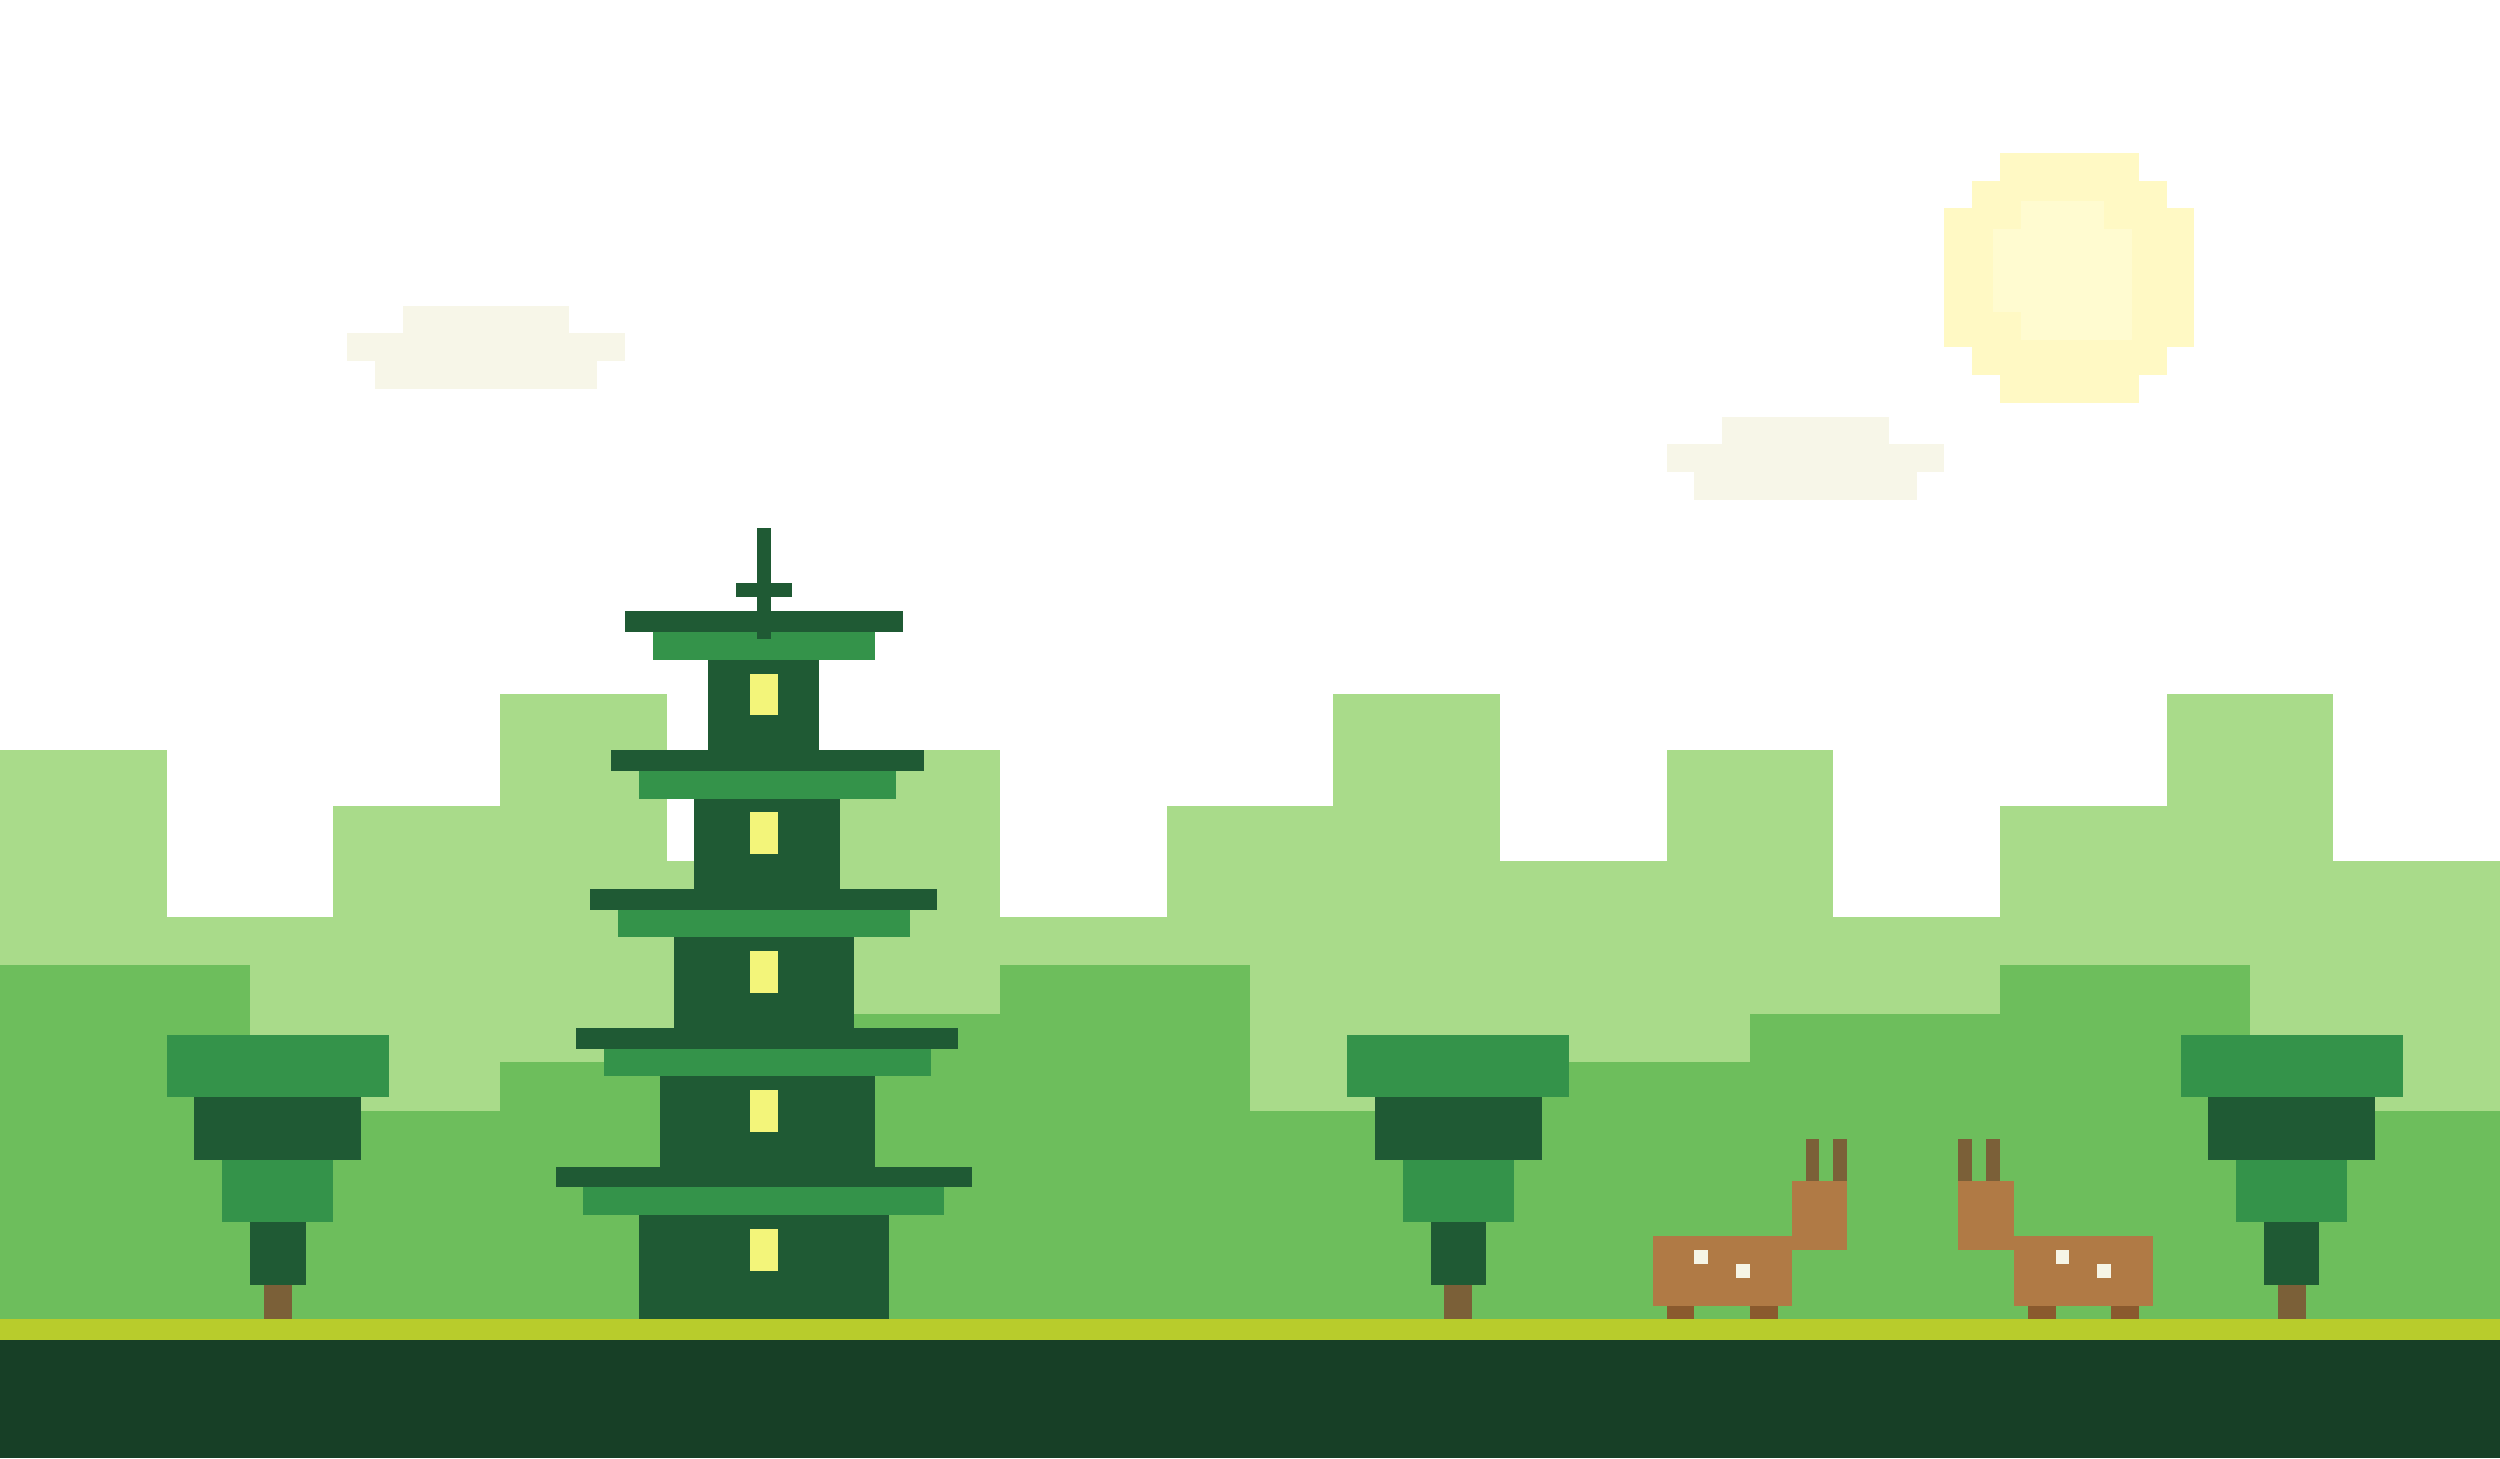
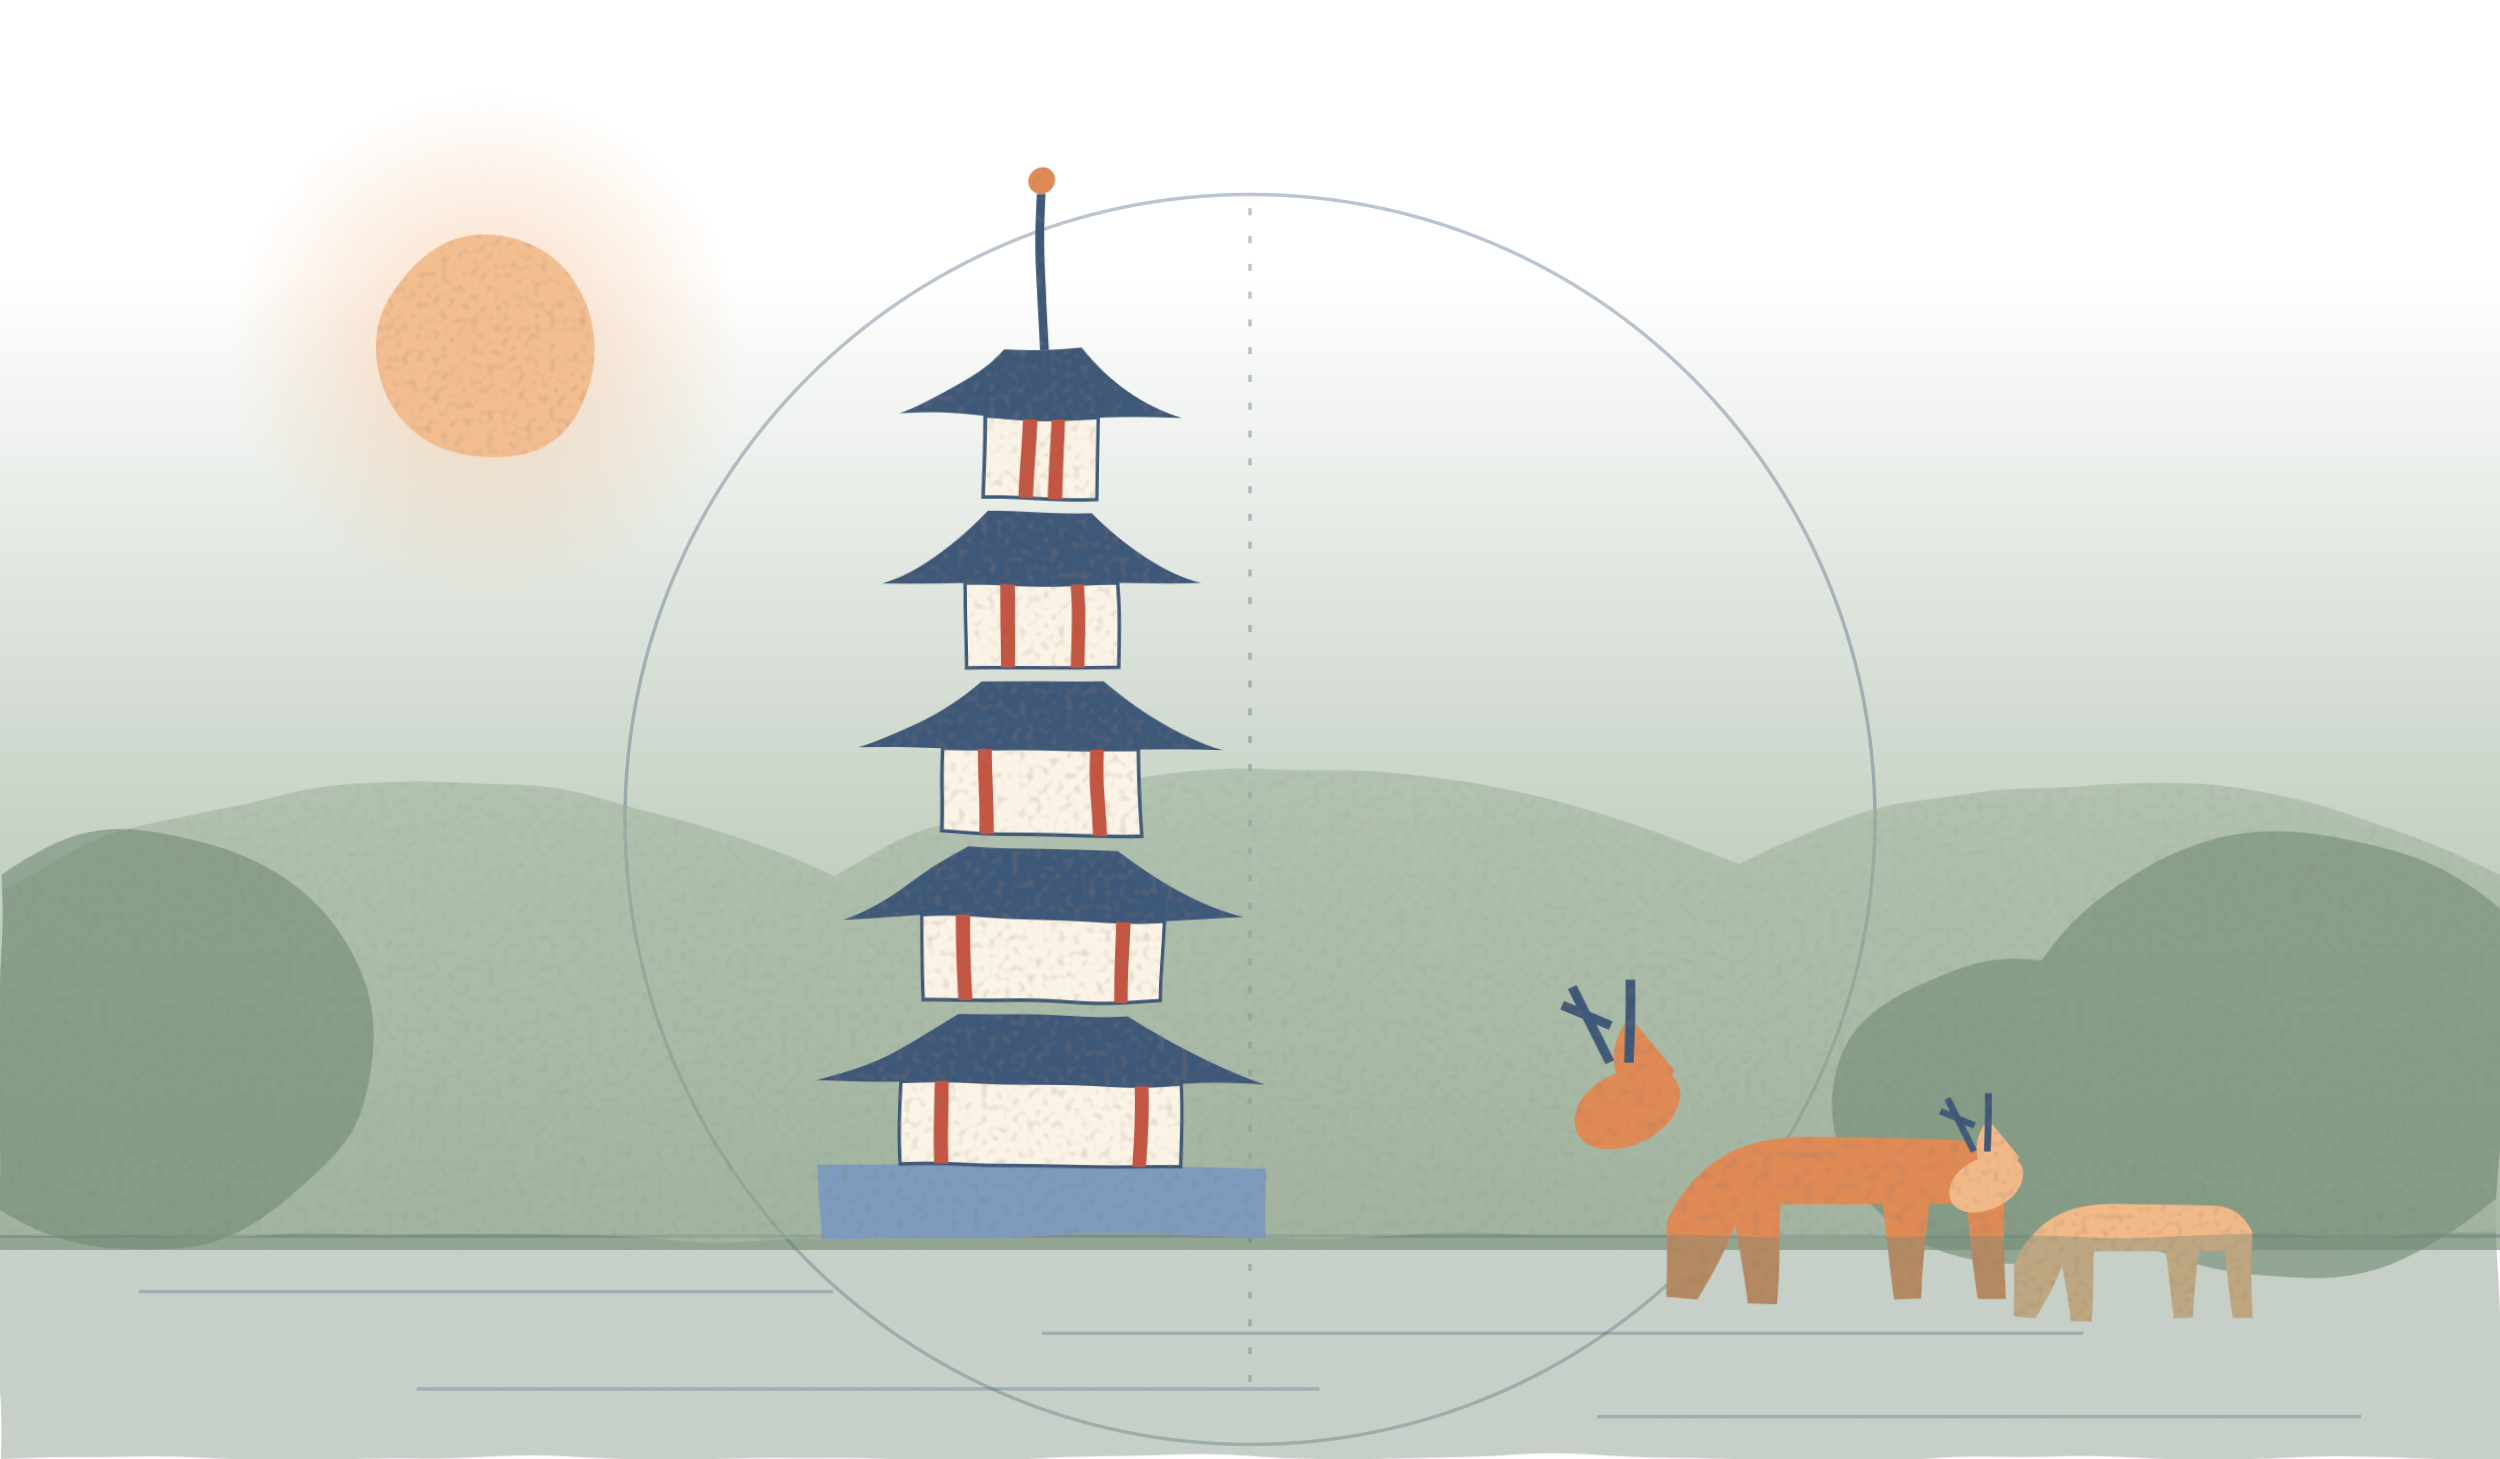
- <svg xmlns="http://www.w3.org/2000/svg" viewBox="0 0 360 210" shape-rendering="crispEdges" preserveAspectRatio="xMidYMax meet" role="img" aria-label="ภาพนารา เจดีย์โคฟุกุจิและกวาง">
-   <rect x="288" y="22" width="4" height="4" fill="#FFF59D" opacity="0.6" />
-   <rect x="292" y="22" width="4" height="4" fill="#FFF59D" opacity="0.6" />
-   <rect x="296" y="22" width="4" height="4" fill="#FFF59D" opacity="0.6" />
-   <rect x="300" y="22" width="4" height="4" fill="#FFF59D" opacity="0.6" />
-   <rect x="304" y="22" width="4" height="4" fill="#FFF59D" opacity="0.6" />
-   <rect x="284" y="26" width="4" height="4" fill="#FFF59D" opacity="0.6" />
-   <rect x="288" y="26" width="4" height="4" fill="#FFF59D" opacity="0.6" />
-   <rect x="292" y="26" width="4" height="4" fill="#FFF59D" opacity="0.6" />
-   <rect x="296" y="26" width="4" height="4" fill="#FFF59D" opacity="0.6" />
-   <rect x="300" y="26" width="4" height="4" fill="#FFF59D" opacity="0.6" />
-   <rect x="304" y="26" width="4" height="4" fill="#FFF59D" opacity="0.6" />
-   <rect x="308" y="26" width="4" height="4" fill="#FFF59D" opacity="0.6" />
-   <rect x="280" y="30" width="4" height="4" fill="#FFF59D" opacity="0.6" />
-   <rect x="284" y="30" width="4" height="4" fill="#FFF59D" opacity="0.6" />
-   <rect x="288" y="30" width="4" height="4" fill="#FFF59D" opacity="0.6" />
-   <rect x="292" y="30" width="4" height="4" fill="#FFF59D" opacity="0.6" />
-   <rect x="296" y="30" width="4" height="4" fill="#FFF59D" opacity="0.6" />
-   <rect x="300" y="30" width="4" height="4" fill="#FFF59D" opacity="0.6" />
-   <rect x="304" y="30" width="4" height="4" fill="#FFF59D" opacity="0.6" />
-   <rect x="308" y="30" width="4" height="4" fill="#FFF59D" opacity="0.6" />
-   <rect x="312" y="30" width="4" height="4" fill="#FFF59D" opacity="0.6" />
-   <rect x="280" y="34" width="4" height="4" fill="#FFF59D" opacity="0.6" />
-   <rect x="284" y="34" width="4" height="4" fill="#FFF59D" opacity="0.6" />
-   <rect x="288" y="34" width="4" height="4" fill="#FFF59D" opacity="0.6" />
-   <rect x="292" y="34" width="4" height="4" fill="#FFF59D" opacity="0.6" />
-   <rect x="296" y="34" width="4" height="4" fill="#FFF59D" opacity="0.6" />
-   <rect x="300" y="34" width="4" height="4" fill="#FFF59D" opacity="0.6" />
-   <rect x="304" y="34" width="4" height="4" fill="#FFF59D" opacity="0.6" />
-   <rect x="308" y="34" width="4" height="4" fill="#FFF59D" opacity="0.6" />
-   <rect x="312" y="34" width="4" height="4" fill="#FFF59D" opacity="0.6" />
-   <rect x="280" y="38" width="4" height="4" fill="#FFF59D" opacity="0.6" />
-   <rect x="284" y="38" width="4" height="4" fill="#FFF59D" opacity="0.6" />
-   <rect x="288" y="38" width="4" height="4" fill="#FFF59D" opacity="0.6" />
-   <rect x="292" y="38" width="4" height="4" fill="#FFF59D" opacity="0.6" />
-   <rect x="296" y="38" width="4" height="4" fill="#FFF59D" opacity="0.6" />
-   <rect x="300" y="38" width="4" height="4" fill="#FFF59D" opacity="0.6" />
-   <rect x="304" y="38" width="4" height="4" fill="#FFF59D" opacity="0.6" />
-   <rect x="308" y="38" width="4" height="4" fill="#FFF59D" opacity="0.6" />
-   <rect x="312" y="38" width="4" height="4" fill="#FFF59D" opacity="0.6" />
-   <rect x="280" y="42" width="4" height="4" fill="#FFF59D" opacity="0.6" />
-   <rect x="284" y="42" width="4" height="4" fill="#FFF59D" opacity="0.6" />
-   <rect x="288" y="42" width="4" height="4" fill="#FFF59D" opacity="0.6" />
-   <rect x="292" y="42" width="4" height="4" fill="#FFF59D" opacity="0.6" />
-   <rect x="296" y="42" width="4" height="4" fill="#FFF59D" opacity="0.6" />
-   <rect x="300" y="42" width="4" height="4" fill="#FFF59D" opacity="0.6" />
-   <rect x="304" y="42" width="4" height="4" fill="#FFF59D" opacity="0.6" />
-   <rect x="308" y="42" width="4" height="4" fill="#FFF59D" opacity="0.6" />
-   <rect x="312" y="42" width="4" height="4" fill="#FFF59D" opacity="0.6" />
-   <rect x="280" y="46" width="4" height="4" fill="#FFF59D" opacity="0.6" />
-   <rect x="284" y="46" width="4" height="4" fill="#FFF59D" opacity="0.6" />
-   <rect x="288" y="46" width="4" height="4" fill="#FFF59D" opacity="0.6" />
-   <rect x="292" y="46" width="4" height="4" fill="#FFF59D" opacity="0.6" />
-   <rect x="296" y="46" width="4" height="4" fill="#FFF59D" opacity="0.6" />
-   <rect x="300" y="46" width="4" height="4" fill="#FFF59D" opacity="0.6" />
-   <rect x="304" y="46" width="4" height="4" fill="#FFF59D" opacity="0.6" />
-   <rect x="308" y="46" width="4" height="4" fill="#FFF59D" opacity="0.6" />
-   <rect x="312" y="46" width="4" height="4" fill="#FFF59D" opacity="0.6" />
-   <rect x="284" y="50" width="4" height="4" fill="#FFF59D" opacity="0.6" />
-   <rect x="288" y="50" width="4" height="4" fill="#FFF59D" opacity="0.6" />
-   <rect x="292" y="50" width="4" height="4" fill="#FFF59D" opacity="0.6" />
-   <rect x="296" y="50" width="4" height="4" fill="#FFF59D" opacity="0.6" />
-   <rect x="300" y="50" width="4" height="4" fill="#FFF59D" opacity="0.6" />
-   <rect x="304" y="50" width="4" height="4" fill="#FFF59D" opacity="0.6" />
-   <rect x="308" y="50" width="4" height="4" fill="#FFF59D" opacity="0.6" />
-   <rect x="288" y="54" width="4" height="4" fill="#FFF59D" opacity="0.6" />
-   <rect x="292" y="54" width="4" height="4" fill="#FFF59D" opacity="0.6" />
-   <rect x="296" y="54" width="4" height="4" fill="#FFF59D" opacity="0.6" />
-   <rect x="300" y="54" width="4" height="4" fill="#FFF59D" opacity="0.6" />
-   <rect x="304" y="54" width="4" height="4" fill="#FFF59D" opacity="0.6" />
-   <rect x="291" y="29" width="4" height="4" fill="#FFFBD0" opacity="1" />
-   <rect x="295" y="29" width="4" height="4" fill="#FFFBD0" opacity="1" />
-   <rect x="299" y="29" width="4" height="4" fill="#FFFBD0" opacity="1" />
-   <rect x="287" y="33" width="4" height="4" fill="#FFFBD0" opacity="1" />
-   <rect x="291" y="33" width="4" height="4" fill="#FFFBD0" opacity="1" />
-   <rect x="295" y="33" width="4" height="4" fill="#FFFBD0" opacity="1" />
-   <rect x="299" y="33" width="4" height="4" fill="#FFFBD0" opacity="1" />
-   <rect x="303" y="33" width="4" height="4" fill="#FFFBD0" opacity="1" />
-   <rect x="287" y="37" width="4" height="4" fill="#FFFBD0" opacity="1" />
-   <rect x="291" y="37" width="4" height="4" fill="#FFFBD0" opacity="1" />
-   <rect x="295" y="37" width="4" height="4" fill="#FFFBD0" opacity="1" />
-   <rect x="299" y="37" width="4" height="4" fill="#FFFBD0" opacity="1" />
-   <rect x="303" y="37" width="4" height="4" fill="#FFFBD0" opacity="1" />
-   <rect x="287" y="41" width="4" height="4" fill="#FFFBD0" opacity="1" />
-   <rect x="291" y="41" width="4" height="4" fill="#FFFBD0" opacity="1" />
-   <rect x="295" y="41" width="4" height="4" fill="#FFFBD0" opacity="1" />
-   <rect x="299" y="41" width="4" height="4" fill="#FFFBD0" opacity="1" />
-   <rect x="303" y="41" width="4" height="4" fill="#FFFBD0" opacity="1" />
-   <rect x="291" y="45" width="4" height="4" fill="#FFFBD0" opacity="1" />
-   <rect x="295" y="45" width="4" height="4" fill="#FFFBD0" opacity="1" />
-   <rect x="299" y="45" width="4" height="4" fill="#FFFBD0" opacity="1" />
-   <rect x="303" y="45" width="4" height="4" fill="#FFFBD0" opacity="1" />
-   <rect x="0" y="108" width="24" height="82" fill="#A9DB8A" />
-   <rect x="24" y="132" width="24" height="58" fill="#A9DB8A" />
-   <rect x="48" y="116" width="24" height="74" fill="#A9DB8A" />
-   <rect x="72" y="100" width="24" height="90" fill="#A9DB8A" />
-   <rect x="96" y="124" width="24" height="66" fill="#A9DB8A" />
-   <rect x="120" y="108" width="24" height="82" fill="#A9DB8A" />
-   <rect x="144" y="132" width="24" height="58" fill="#A9DB8A" />
-   <rect x="168" y="116" width="24" height="74" fill="#A9DB8A" />
-   <rect x="192" y="100" width="24" height="90" fill="#A9DB8A" />
-   <rect x="216" y="124" width="24" height="66" fill="#A9DB8A" />
-   <rect x="240" y="108" width="24" height="82" fill="#A9DB8A" />
-   <rect x="264" y="132" width="24" height="58" fill="#A9DB8A" />
-   <rect x="288" y="116" width="24" height="74" fill="#A9DB8A" />
-   <rect x="312" y="100" width="24" height="90" fill="#A9DB8A" />
-   <rect x="336" y="124" width="24" height="66" fill="#A9DB8A" />
-   <rect x="0" y="139" width="36" height="51" fill="#6DBE5C" />
-   <rect x="36" y="160" width="36" height="30" fill="#6DBE5C" />
-   <rect x="72" y="153" width="36" height="37" fill="#6DBE5C" />
-   <rect x="108" y="146" width="36" height="44" fill="#6DBE5C" />
-   <rect x="144" y="139" width="36" height="51" fill="#6DBE5C" />
-   <rect x="180" y="160" width="36" height="30" fill="#6DBE5C" />
-   <rect x="216" y="153" width="36" height="37" fill="#6DBE5C" />
-   <rect x="252" y="146" width="36" height="44" fill="#6DBE5C" />
-   <rect x="288" y="139" width="36" height="51" fill="#6DBE5C" />
-   <rect x="324" y="160" width="36" height="30" fill="#6DBE5C" />
-   <rect x="58" y="44" width="24" height="4" fill="#F6F5E6" opacity="0.9" />
-   <rect x="50" y="48" width="40" height="4" fill="#F6F5E6" opacity="0.9" />
-   <rect x="54" y="52" width="32" height="4" fill="#F6F5E6" opacity="0.9" />
-   <rect x="248" y="60" width="24" height="4" fill="#F6F5E6" opacity="0.9" />
-   <rect x="240" y="64" width="40" height="4" fill="#F6F5E6" opacity="0.9" />
-   <rect x="244" y="68" width="32" height="4" fill="#F6F5E6" opacity="0.9" />
-   <rect x="92" y="174" width="36" height="16" fill="#1F5A34" />
-   <rect x="84" y="170" width="52" height="5" fill="#34934A" />
-   <rect x="80" y="168" width="60" height="3" fill="#1F5A34" />
-   <rect x="108" y="177" width="4" height="6" fill="#F3F57A" />
-   <rect x="95" y="154" width="31" height="16" fill="#1F5A34" />
-   <rect x="87" y="150" width="47" height="5" fill="#34934A" />
-   <rect x="83" y="148" width="55" height="3" fill="#1F5A34" />
-   <rect x="108" y="157" width="4" height="6" fill="#F3F57A" />
-   <rect x="97" y="134" width="26" height="16" fill="#1F5A34" />
-   <rect x="89" y="130" width="42" height="5" fill="#34934A" />
-   <rect x="85" y="128" width="50" height="3" fill="#1F5A34" />
-   <rect x="108" y="137" width="4" height="6" fill="#F3F57A" />
-   <rect x="100" y="114" width="21" height="16" fill="#1F5A34" />
-   <rect x="92" y="110" width="37" height="5" fill="#34934A" />
-   <rect x="88" y="108" width="45" height="3" fill="#1F5A34" />
-   <rect x="108" y="117" width="4" height="6" fill="#F3F57A" />
-   <rect x="102" y="94" width="16" height="16" fill="#1F5A34" />
-   <rect x="94" y="90" width="32" height="5" fill="#34934A" />
-   <rect x="90" y="88" width="40" height="3" fill="#1F5A34" />
-   <rect x="108" y="97" width="4" height="6" fill="#F3F57A" />
-   <rect x="109" y="76" width="2" height="16" fill="#1F5A34" />
-   <rect x="106" y="84" width="8" height="2" fill="#1F5A34" />
-   <rect x="38" y="180" width="4" height="10" fill="#7B6038" />
-   <rect x="36" y="176" width="8" height="9" fill="#1F5A34" />
-   <rect x="32" y="167" width="16" height="9" fill="#34934A" />
-   <rect x="28" y="158" width="24" height="9" fill="#1F5A34" />
-   <rect x="24" y="149" width="32" height="9" fill="#34934A" />
-   <rect x="208" y="180" width="4" height="10" fill="#7B6038" />
-   <rect x="206" y="176" width="8" height="9" fill="#1F5A34" />
-   <rect x="202" y="167" width="16" height="9" fill="#34934A" />
-   <rect x="198" y="158" width="24" height="9" fill="#1F5A34" />
-   <rect x="194" y="149" width="32" height="9" fill="#34934A" />
-   <rect x="328" y="180" width="4" height="10" fill="#7B6038" />
-   <rect x="326" y="176" width="8" height="9" fill="#1F5A34" />
-   <rect x="322" y="167" width="16" height="9" fill="#34934A" />
-   <rect x="318" y="158" width="24" height="9" fill="#1F5A34" />
-   <rect x="314" y="149" width="32" height="9" fill="#34934A" />
-   <rect x="238" y="178" width="20" height="10" fill="#B07A45" />
-   <rect x="240" y="188" width="4" height="8" fill="#8a5a2e" />
-   <rect x="252" y="188" width="4" height="8" fill="#8a5a2e" />
-   <rect x="258" y="170" width="8" height="10" fill="#B07A45" />
-   <rect x="260" y="164" width="2" height="6" fill="#7B6038" />
-   <rect x="264" y="164" width="2" height="6" fill="#7B6038" />
-   <rect x="244" y="180" width="2" height="2" fill="#F6F5E6" />
-   <rect x="250" y="182" width="2" height="2" fill="#F6F5E6" />
-   <rect x="290" y="178" width="20" height="10" fill="#B07A45" />
-   <rect x="292" y="188" width="4" height="8" fill="#8a5a2e" />
-   <rect x="304" y="188" width="4" height="8" fill="#8a5a2e" />
-   <rect x="282" y="170" width="8" height="10" fill="#B07A45" />
-   <rect x="282" y="164" width="2" height="6" fill="#7B6038" />
-   <rect x="286" y="164" width="2" height="6" fill="#7B6038" />
-   <rect x="296" y="180" width="2" height="2" fill="#F6F5E6" />
-   <rect x="302" y="182" width="2" height="2" fill="#F6F5E6" />
-   <rect x="0" y="190" width="360" height="20" fill="#173F26" />
-   <rect x="0" y="190" width="360" height="3" fill="#B8CC2C" />
+ <svg xmlns="http://www.w3.org/2000/svg" viewBox="0 0 360 210" preserveAspectRatio="xMidYMax meet" role="img" aria-label="ภาพนารา เจดีย์และกวาง">
+   <defs>
+     <linearGradient id="sky" x1="0" y1="0" x2="0" y2="1">
+       <stop offset="0" stop-color="#9DB09A" stop-opacity="0" />
+       <stop offset=".55" stop-color="#9DB09A" stop-opacity=".55" />
+       <stop offset="1" stop-color="#9DB09A" stop-opacity=".9" />
+     </linearGradient>
+     <radialGradient id="halo">
+       <stop offset="0" stop-color="#F2B988" stop-opacity=".55" />
+       <stop offset="1" stop-color="#F2B988" stop-opacity="0" />
+     </radialGradient>
+     <filter id="wc" x="-5%" y="-5%" width="110%" height="110%">
+       <feTurbulence type="fractalNoise" baseFrequency="0.035" numOctaves="2" seed="4" result="t" />
+       <feDisplacementMap in="SourceGraphic" in2="t" scale="2.6" result="d" />
+       <feTurbulence type="fractalNoise" baseFrequency="0.9" numOctaves="1" seed="9" result="g" />
+       <feColorMatrix in="g" type="matrix" values="0 0 0 0 .22  0 0 0 0 .18  0 0 0 0 .16  2.2 0 0 0 -1.1" result="gs" />
+       <feComponentTransfer in="gs" result="gs2">
+         <feFuncA type="linear" slope=".42" />
+       </feComponentTransfer>
+       <feComposite in="gs2" in2="d" operator="in" result="gc" />
+       <feMerge>
+         <feMergeNode in="d" />
+         <feMergeNode in="gc" />
+       </feMerge>
+     </filter>
+     <filter id="soft" x="-10%" y="-10%" width="120%" height="120%">
+       <feGaussianBlur stdDeviation="1.1" />
+     </filter>
+   </defs>
+   <rect x="0" y="40" width="360" height="140" fill="url(#sky)" />
+   <circle cx="70" cy="50" r="36.8" fill="url(#halo)" />
+   <circle cx="70" cy="50" r="16" fill="#F2B988" opacity=".9" filter="url(#wc)" />
+   <g fill="none" stroke="#3C5878" stroke-width=".5" opacity=".35">
+     <circle cx="180" cy="118" r="90" />
+     <line x1="0" y1="178" x2="360" y2="178" />
+     <line x1="180" y1="30" x2="180" y2="200" stroke-dasharray="1 3" />
+   </g>
+   <g fill="#9DB09A" opacity=".55" filter="url(#wc)">
+     <path d="M0 178 L0 128 Q60 98 120 126 Q180 96 250 124 Q310 100 360 126 L360 178Z" />
+   </g>
+   <g fill="#6F8A74" opacity=".6" filter="url(#wc)">
+     <ellipse cx="20" cy="150" rx="34" ry="30" />
+     <ellipse cx="330" cy="152" rx="40" ry="32" />
+     <ellipse cx="290" cy="160" rx="26" ry="22" />
+   </g>
+   <g filter="url(#wc)">
+     <rect x="118" y="168" width="64" height="10" fill="#7E9BBD" />
+     <rect x="130.0" y="156" width="40" height="12" fill="#FBF4E6" stroke="#3C5878" stroke-width=".5" />
+     <rect x="135.0" y="156" width="2" height="12" fill="#C4553F" />
+     <rect x="163.0" y="156" width="2" height="12" fill="#C4553F" />
+     <path d="M138.0 146 L162.0 146 Q174.0 153.8 182.0 156 L118.0 156 Q126.0 153.8 138.0 146 Z" fill="#3C5878" />
+     <rect x="133.0" y="132" width="34" height="12" fill="#FBF4E6" stroke="#3C5878" stroke-width=".5" />
+     <rect x="138.0" y="132" width="2" height="12" fill="#C4553F" />
+     <rect x="160.0" y="132" width="2" height="12" fill="#C4553F" />
+     <path d="M139.6 122 L160.4 122 Q171.0 129.8 179.0 132 L121.0 132 Q129.0 129.8 139.6 122 Z" fill="#3C5878" />
+     <rect x="136.0" y="108" width="28" height="12" fill="#FBF4E6" stroke="#3C5878" stroke-width=".5" />
+     <rect x="141.0" y="108" width="2" height="12" fill="#C4553F" />
+     <rect x="157.0" y="108" width="2" height="12" fill="#C4553F" />
+     <path d="M141.2 98 L158.8 98 Q168.0 105.8 176.0 108 L124.0 108 Q132.0 105.8 141.2 98 Z" fill="#3C5878" />
+     <rect x="139.0" y="84" width="22" height="12" fill="#FBF4E6" stroke="#3C5878" stroke-width=".5" />
+     <rect x="144.0" y="84" width="2" height="12" fill="#C4553F" />
+     <rect x="154.0" y="84" width="2" height="12" fill="#C4553F" />
+     <path d="M142.7 74 L157.3 74 Q165.0 81.8 173.0 84 L127.0 84 Q135.0 81.8 142.7 74 Z" fill="#3C5878" />
+     <rect x="142.0" y="60" width="16" height="12" fill="#FBF4E6" stroke="#3C5878" stroke-width=".5" />
+     <rect x="147.0" y="60" width="2" height="12" fill="#C4553F" />
+     <rect x="151.0" y="60" width="2" height="12" fill="#C4553F" />
+     <path d="M144.3 50 L155.7 50 Q162.0 57.8 170.0 60 L130.0 60 Q138.0 57.8 144.3 50 Z" fill="#3C5878" />
+     <line x1="150" y1="50" x2="150" y2="28" stroke="#3C5878" stroke-width="1.3" />
+     <circle cx="150" cy="26" r="2" fill="#E08A55" />
+   </g>
+   <g transform="translate(240,176) scale(1.35)" filter="url(#wc)" fill="#E08A55">
+     <path d="M0 0 Q4 -9 16 -9 L30 -9 Q34 -9 36 -5 L36 8 L33 8 L32 -2 L28 -2 L27 8 L24 8 L23 -2 L12 -2 L11 8 L8 8 L7 0 L3 8 L0 8 Z" />
+     <path d="M-2 -10 Q-8 -17 -4 -22 L1 -16 Z" />
+     <ellipse cx="-4" cy="-12" rx="6" ry="4" transform="rotate(-25 -4 -12)" />
+     <path d="M-6 -17 l-4 -8 M-4 -17 l0 -9 M-6 -21 l-5 -2" stroke="#3C5878" stroke-width="1" fill="none" />
+   </g>
+   <g transform="translate(290,182) scale(0.95)" filter="url(#wc)" fill="#F2B988">
+     <path d="M0 0 Q4 -9 16 -9 L30 -9 Q34 -9 36 -5 L36 8 L33 8 L32 -2 L28 -2 L27 8 L24 8 L23 -2 L12 -2 L11 8 L8 8 L7 0 L3 8 L0 8 Z" />
+     <path d="M-2 -10 Q-8 -17 -4 -22 L1 -16 Z" />
+     <ellipse cx="-4" cy="-12" rx="6" ry="4" transform="rotate(-25 -4 -12)" />
+     <path d="M-6 -17 l-4 -8 M-4 -17 l0 -9 M-6 -21 l-5 -2" stroke="#3C5878" stroke-width="1" fill="none" />
+   </g>
+   <rect x="0" y="178" width="360" height="32" fill="#6F8A74" opacity="0.4" filter="url(#wc)" />
+   <g stroke="#3C5878" stroke-width=".5" opacity=".28">
+     <line x1="20" y1="186" x2="120" y2="186" />
+     <line x1="150" y1="192" x2="300" y2="192" />
+     <line x1="60" y1="200" x2="190" y2="200" />
+     <line x1="230" y1="204" x2="340" y2="204" />
+   </g>
</svg>
